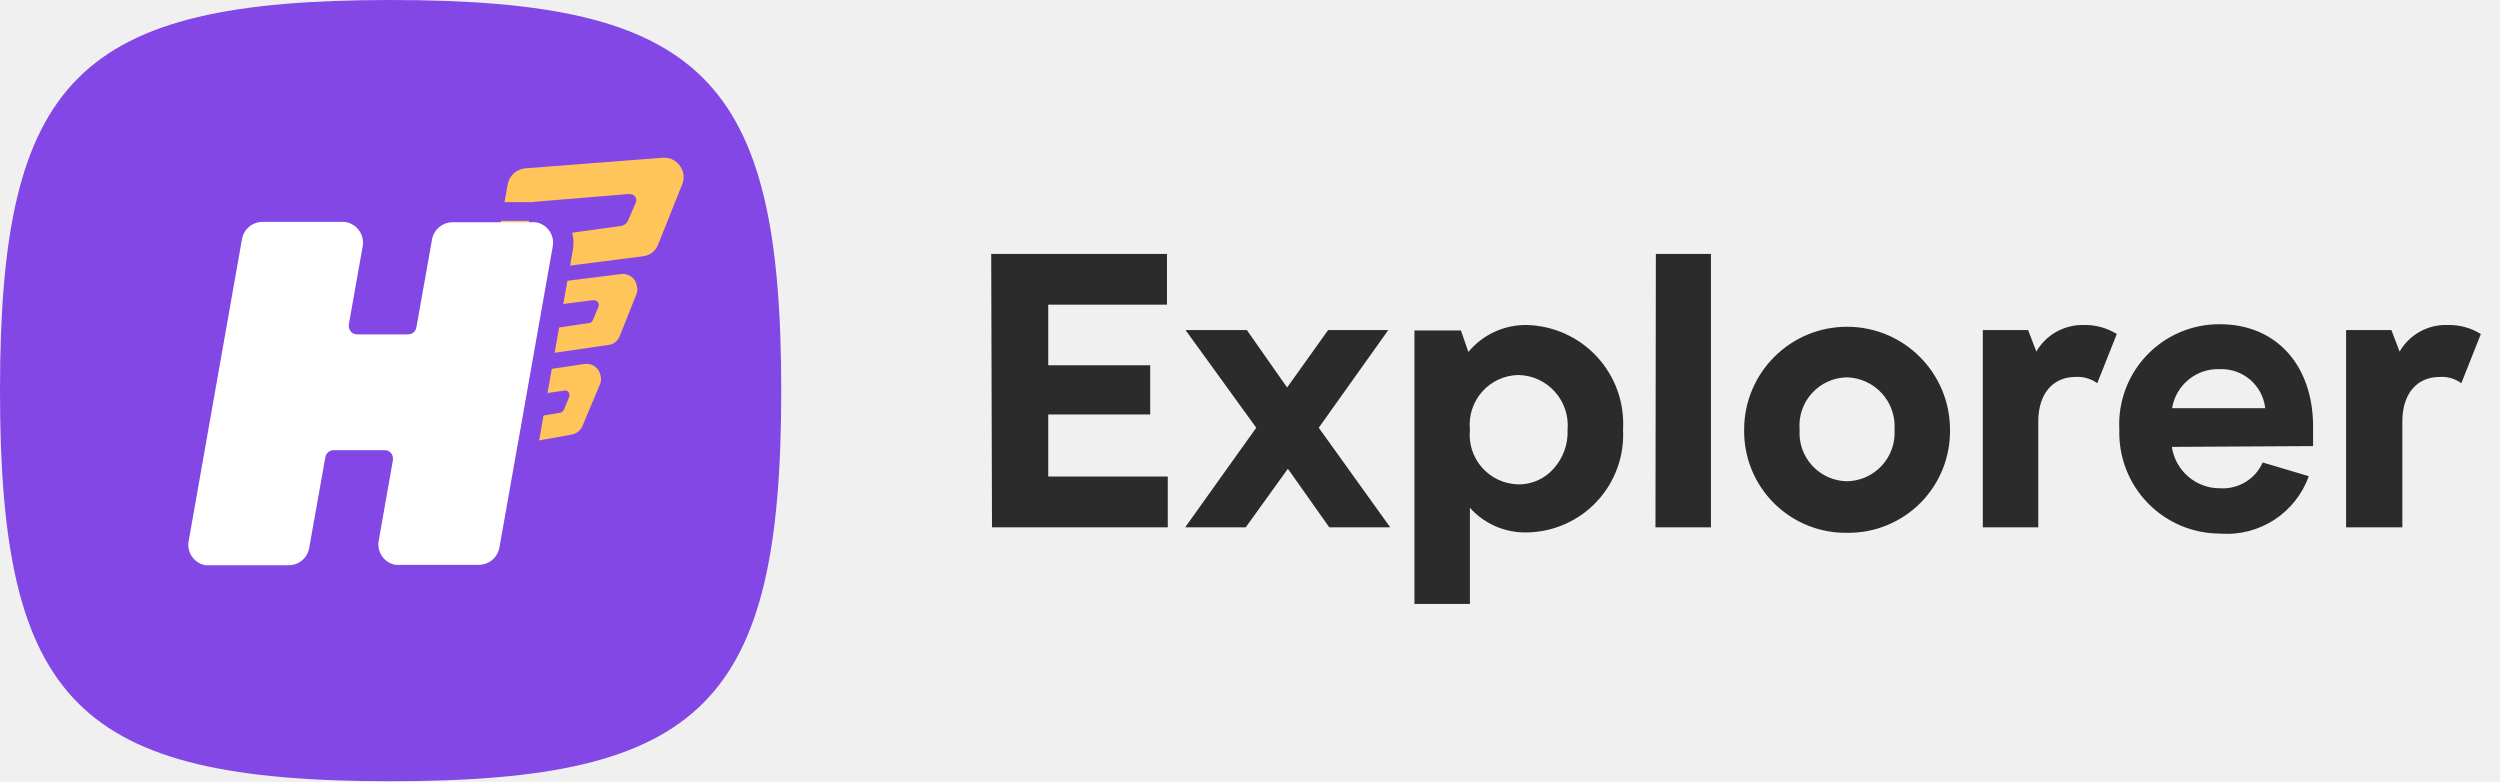
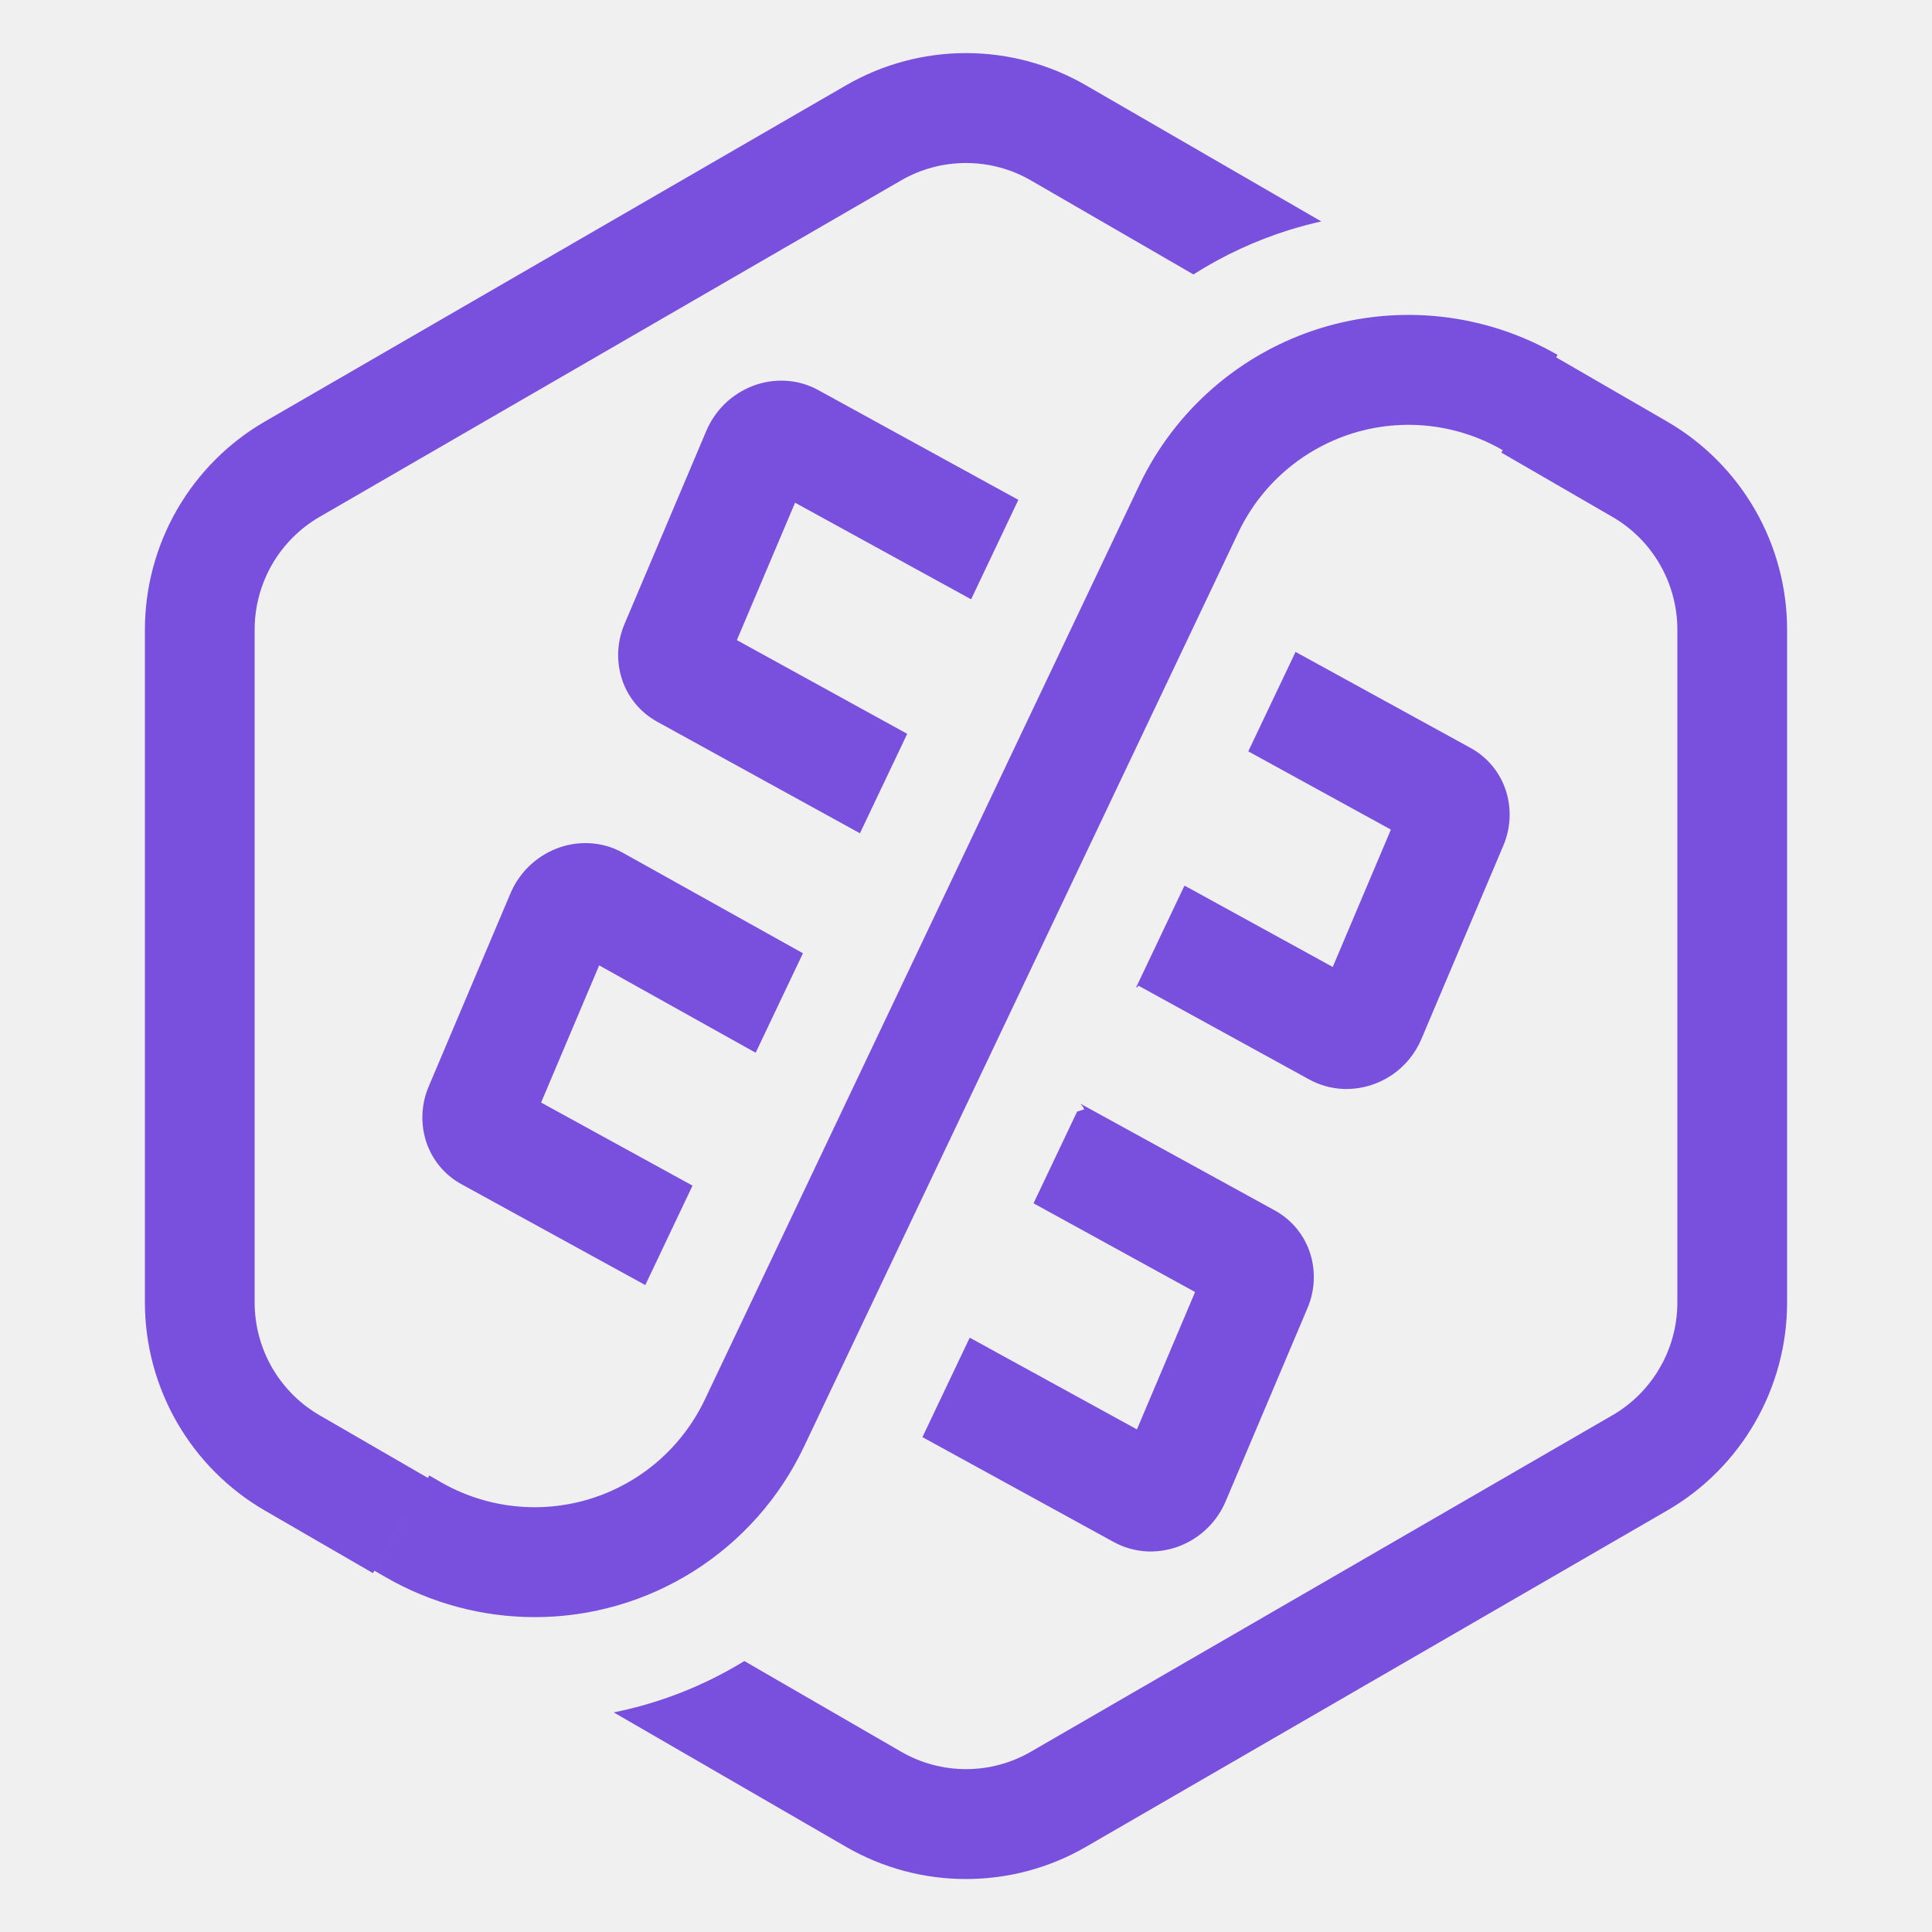
- <svg xmlns="http://www.w3.org/2000/svg" width="128px" height="40px" viewBox="0 0 128 40" version="1.1">
-   <g id="Page-1" stroke="none" stroke-width="1" fill="none" fill-rule="evenodd">
-     <g id="logo" fill-rule="nonzero">
-       <path d="M0,20 C0,36 4,40 20,40 C36,40 40,36 40,20 C40,4 36,0 20,0 C4,0 0,4 0,20 Z" id="Path" fill="#8247E5" />
-       <path d="M30.75,19.24 C30.78,19.358 30.78,19.482 30.75,19.6 L29.83,21.79 C29.738,22.028 29.53,22.202 29.28,22.25 L26.69,22.71 C26.502,22.745 26.307,22.703 26.149,22.595 C25.992,22.486 25.884,22.319 25.85,22.13 C25.84,22.044 25.84,21.956 25.85,21.87 L26.27,19.67 C26.326,19.369 26.567,19.136 26.87,19.09 L29.96,18.63 C30.343,18.593 30.689,18.86 30.75,19.24 L30.75,19.24 Z M28.88,20 L27.56,20.19 C27.461,20.207 27.383,20.282 27.36,20.38 L27.24,21.05 C27.225,21.113 27.238,21.178 27.274,21.232 C27.31,21.285 27.366,21.321 27.43,21.33 C27.456,21.34 27.484,21.34 27.51,21.33 L28.69,21.13 C28.77,21.11 28.836,21.055 28.87,20.98 L29.14,20.33 C29.166,20.268 29.166,20.198 29.14,20.135 C29.113,20.073 29.063,20.024 29,20 C28.96,19.991 28.92,19.991 28.88,20 L28.88,20 Z M32.61,14.65 C32.64,14.765 32.64,14.885 32.61,15 L31.73,17.21 C31.639,17.455 31.419,17.628 31.16,17.66 L27.59,18.18 C27.196,18.234 26.832,17.963 26.77,17.57 C26.755,17.491 26.755,17.409 26.77,17.33 L27.18,15.11 C27.239,14.802 27.489,14.568 27.8,14.53 L31.8,14.03 C31.991,14.005 32.185,14.057 32.337,14.175 C32.489,14.294 32.588,14.468 32.61,14.66 L32.61,14.65 Z M30.36,15.37 L28,15.67 C27.899,15.682 27.817,15.759 27.8,15.86 L27.66,16.58 C27.641,16.709 27.724,16.83 27.85,16.86 L28,16.86 L30.16,16.54 C30.245,16.534 30.319,16.48 30.35,16.4 L30.64,15.71 C30.689,15.586 30.632,15.445 30.51,15.39 C30.462,15.371 30.41,15.368 30.36,15.38 L30.36,15.37 Z M35,9 C35.009,9.139 34.988,9.279 34.94,9.41 L33.7,12.51 C33.578,12.842 33.281,13.078 32.93,13.12 L26.44,13.95 C26.142,13.97 25.851,13.856 25.646,13.64 C25.441,13.423 25.344,13.126 25.38,12.83 L26,9.41 C26.09,8.983 26.446,8.663 26.88,8.62 L33.88,8.08 C34.152,8.046 34.426,8.126 34.637,8.3 C34.849,8.474 34.98,8.727 35,9 Z M32.23,9.93 L27.28,10.34 L26.91,12.24 L31.79,11.57 C31.957,11.548 32.099,11.437 32.16,11.28 L32.55,10.38 C32.586,10.302 32.588,10.213 32.556,10.133 C32.524,10.053 32.46,9.991 32.38,9.96 L32.23,9.93 Z" id="Shape" fill="#FFC55A" />
-       <path d="M17.52,10.32 L13.45,10.32 C12.426,10.319 11.549,11.052 11.37,12.06 L8.63,27.52 C8.525,28.076 8.647,28.651 8.968,29.117 C9.289,29.582 9.783,29.9 10.34,30 L10.71,30 L14.81,30 C15.803,29.963 16.636,29.239 16.81,28.26 L17.55,24.11 L19,24.11 L18.39,27.52 C18.17,28.669 18.922,29.778 20.07,30 L20.44,30 L24.51,30 C25.535,30.005 26.414,29.27 26.59,28.26 L29.33,12.8 C29.53,11.652 28.766,10.558 27.62,10.35 C27.497,10.34 27.373,10.34 27.25,10.35 L23.15,10.35 C22.157,10.387 21.324,11.111 21.15,12.09 L20.44,16.09 L19,16.09 L19.58,12.83 C19.78,11.682 19.016,10.588 17.87,10.38 C17.755,10.351 17.638,10.331 17.52,10.32 Z M17.52,11.32 L17.71,11.32 C18.281,11.427 18.665,11.966 18.58,12.54 L18.58,12.54 L17.87,16.54 L17.87,16.61 C17.87,16.84 18.05,17.029 18.28,17.04 L20.9,17.04 C21.103,17.04 21.278,16.898 21.32,16.7 L21.32,16.7 L22.12,12.19 C22.211,11.702 22.624,11.338 23.12,11.31 L27.21,11.31 L27.4,11.31 C27.974,11.412 28.361,11.954 28.27,12.53 L28.27,12.53 L25.57,28.08 C25.479,28.568 25.066,28.932 24.57,28.96 L20.44,28.96 L20.26,28.96 C19.683,28.863 19.294,28.317 19.39,27.74 L19.39,27.74 L20.12,23.62 C20.12,23.62 20.12,23.62 20.12,23.54 C20.115,23.308 19.931,23.12 19.7,23.11 L17.08,23.11 C16.879,23.114 16.706,23.254 16.66,23.45 L16.66,23.45 L15.84,28.1 C15.749,28.588 15.336,28.952 14.84,28.98 L10.71,28.98 L10.53,28.98 C9.952,28.883 9.56,28.339 9.65,27.76 L9.65,27.76 L12.38,12.3 C12.471,11.812 12.884,11.448 13.38,11.42 L17.47,11.42 L17.52,11.32 Z" id="Shape" fill="#8247E5" />
-       <path d="M17.52,11.36 L13.45,11.36 C12.93,11.357 12.482,11.728 12.39,12.24 L9.66,27.7 C9.608,27.979 9.669,28.267 9.831,28.5 C9.992,28.733 10.241,28.891 10.52,28.94 L10.71,28.94 L14.78,28.94 C15.298,28.943 15.742,28.57 15.83,28.06 L16.66,23.4 C16.698,23.198 16.874,23.051 17.08,23.05 L19.7,23.05 C19.813,23.05 19.922,23.096 20.001,23.177 C20.08,23.257 20.123,23.367 20.12,23.48 L20.12,23.55 L19.39,27.68 C19.338,27.959 19.399,28.247 19.561,28.48 C19.722,28.713 19.971,28.871 20.25,28.92 L20.44,28.92 L24.51,28.92 C25.029,28.919 25.474,28.55 25.57,28.04 L28.3,12.62 C28.352,12.34 28.289,12.05 28.126,11.817 C27.962,11.584 27.711,11.426 27.43,11.38 C27.37,11.37 27.31,11.37 27.25,11.38 L23.18,11.38 C22.66,11.377 22.212,11.748 22.12,12.26 L21.32,16.76 C21.286,16.966 21.109,17.118 20.9,17.12 L18.28,17.12 C18.167,17.12 18.058,17.074 17.979,16.993 C17.9,16.913 17.857,16.803 17.86,16.69 L17.86,16.61 L18.57,12.61 C18.619,12.33 18.555,12.042 18.392,11.81 C18.229,11.577 17.98,11.419 17.7,11.37 C17.641,11.357 17.58,11.353 17.52,11.36 Z" id="Path" fill="#FFFFFF" />
-       <path d="M50.79,27 L59.79,27 L59.79,24.4 L53.67,24.4 L53.67,21.22 L58.89,21.22 L58.89,18.7 L53.67,18.7 L53.67,15.6 L59.75,15.6 L59.75,13 L50.75,13 L50.79,27 Z M71.18,27 L67.52,21.9 L71.08,16.9 L68,16.9 L65.9,19.84 L63.84,16.9 L60.7,16.9 L64.32,21.9 L60.68,27 L63.78,27 L65.94,24 L68.06,27 L71.18,27 Z M78.18,16.64 C77.023,16.622 75.919,17.129 75.18,18.02 L74.8,16.92 L72.42,16.92 L72.42,30.92 L75.26,30.92 L75.26,26 C76.007,26.832 77.082,27.293 78.2,27.26 C79.555,27.235 80.842,26.661 81.765,25.669 C82.689,24.677 83.171,23.353 83.1,22 C83.182,20.627 82.702,19.281 81.77,18.27 C80.838,17.258 79.535,16.67 78.16,16.64 L78.18,16.64 Z M77.76,19.2 C78.47,19.219 79.141,19.531 79.614,20.061 C80.087,20.591 80.321,21.292 80.26,22 C80.293,22.736 80.035,23.454 79.54,24 C79.085,24.516 78.428,24.808 77.74,24.8 C77.029,24.787 76.357,24.477 75.885,23.945 C75.414,23.412 75.187,22.707 75.26,22 C75.187,21.293 75.414,20.588 75.885,20.055 C76.357,19.523 77.029,19.213 77.74,19.2 L77.76,19.2 Z M84.76,27 L87.6,27 L87.6,13 L84.78,13 L84.76,27 Z M94.56,27.28 C95.967,27.302 97.323,26.753 98.318,25.758 C99.313,24.763 99.862,23.407 99.84,22 C99.84,19.089 97.481,16.73 94.57,16.73 C91.659,16.73 89.3,19.089 89.3,22 C89.278,23.407 89.827,24.763 90.822,25.758 C91.817,26.753 93.173,27.302 94.58,27.28 L94.56,27.28 Z M94.56,24.64 C93.883,24.628 93.241,24.338 92.783,23.839 C92.326,23.34 92.093,22.675 92.14,22 C92.081,21.315 92.311,20.636 92.775,20.127 C93.238,19.618 93.892,19.326 94.58,19.32 C95.26,19.343 95.902,19.641 96.359,20.146 C96.815,20.652 97.046,21.321 97,22 C97.044,22.675 96.81,23.338 96.353,23.836 C95.896,24.335 95.256,24.625 94.58,24.64 L94.56,24.64 Z M101.52,27 L104.36,27 L104.36,21.58 C104.36,20.12 105.14,19.3 106.26,19.3 C106.659,19.271 107.056,19.385 107.38,19.62 L108.38,17.1 C107.87,16.784 107.279,16.625 106.68,16.64 C105.686,16.619 104.759,17.14 104.26,18 L103.84,16.9 L101.52,16.9 L101.52,27 Z M118.43,22.84 L118.43,21.84 C118.43,18.76 116.6,16.6 113.65,16.6 C112.239,16.592 110.887,17.168 109.914,18.19 C108.941,19.212 108.433,20.591 108.51,22 C108.467,23.398 108.992,24.753 109.967,25.756 C110.942,26.759 112.282,27.323 113.68,27.32 C115.68,27.473 117.535,26.269 118.21,24.38 L115.85,23.68 C115.472,24.529 114.608,25.055 113.68,25 C112.439,25.013 111.38,24.108 111.2,22.88 L118.43,22.84 Z M111.21,20.9 C111.407,19.703 112.468,18.843 113.68,18.9 C114.85,18.867 115.85,19.736 115.98,20.9 L111.21,20.9 Z M120.12,27 L123,27 L123,21.58 C123,20.12 123.78,19.3 124.9,19.3 C125.299,19.271 125.696,19.385 126.02,19.62 L127.02,17.1 C126.51,16.784 125.919,16.625 125.32,16.64 C124.312,16.604 123.366,17.127 122.86,18 L122.44,16.9 L120.12,16.9 L120.12,27 Z" id="Shape" fill="#2B2B2B" />
+ <svg xmlns="http://www.w3.org/2000/svg" style="isolation:isolate" viewBox="0 0 40 40" width="40pt" height="40pt">
+   <defs>
+     <clipPath id="_clipPath_zsQ7kI1HFwixf49qL5ojsAQEYauECVEF">
+       <rect width="40" height="40" />
+     </clipPath>
+   </defs>
+   <g clip-path="url(#_clipPath_zsQ7kI1HFwixf49qL5ojsAQEYauECVEF)">
+     <clipPath id="_clipPath_P0DlLj2BQUKS8dsOV78CQxdoI7BKverE">
+       <rect x="3" y="1.098" width="34" height="37.804" transform="matrix(1,0,0,1,0,0)" fill="rgb(255,255,255)" />
+     </clipPath>
+     <g clip-path="url(#_clipPath_P0DlLj2BQUKS8dsOV78CQxdoI7BKverE)">
+       <g>
+         <path d=" M 17.522 38.24 C 18.276 38.675 19.13 38.904 20 38.903 C 20.87 38.904 21.724 38.675 22.478 38.24 L 34.522 31.271 C 35.274 30.834 35.899 30.207 36.334 29.452 C 36.769 28.697 36.999 27.842 37 26.97 L 37 13.033 C 36.999 12.161 36.769 11.305 36.334 10.55 C 35.899 9.796 35.274 9.168 34.522 8.731 L 32.219 7.399 L 32.248 7.348 C 31.51 6.922 30.692 6.652 29.846 6.558 C 28.999 6.463 28.142 6.545 27.328 6.798 C 26.515 7.052 25.763 7.471 25.119 8.03 C 24.475 8.589 23.953 9.276 23.587 10.047 L 14.593 28.976 C 14.361 29.463 14.032 29.897 13.625 30.251 C 13.218 30.604 12.742 30.869 12.228 31.029 C 11.714 31.189 11.172 31.241 10.637 31.181 C 10.102 31.122 9.585 30.951 9.119 30.682 L 8.888 30.548 L 8.859 30.599 L 6.614 29.3 C 6.206 29.063 5.868 28.723 5.632 28.314 C 5.397 27.906 5.273 27.442 5.272 26.97 L 5.272 13.033 C 5.273 12.561 5.397 12.097 5.632 11.688 C 5.868 11.279 6.206 10.94 6.614 10.703 L 18.658 3.734 C 19.066 3.498 19.529 3.375 20 3.375 C 20.471 3.375 20.934 3.498 21.342 3.734 L 24.709 5.682 C 25.326 5.289 25.994 4.979 26.696 4.76 C 26.914 4.693 27.133 4.634 27.355 4.584 L 22.478 1.763 C 21.724 1.328 20.87 1.099 20 1.099 C 19.13 1.099 18.276 1.328 17.522 1.763 L 5.478 8.731 C 4.726 9.168 4.101 9.795 3.666 10.55 C 3.231 11.305 3.001 12.161 3 13.033 L 3 26.97 C 3.001 27.842 3.231 28.697 3.666 29.452 C 4.101 30.207 4.726 30.834 5.478 31.271 L 7.722 32.57 L 8.486 31.245 L 7.751 32.519 L 7.983 32.653 C 8.923 33.196 9.989 33.481 11.074 33.481 C 12.24 33.481 13.382 33.15 14.368 32.526 C 15.354 31.902 16.143 31.01 16.644 29.955 L 25.638 11.026 C 25.87 10.538 26.199 10.104 26.606 9.751 C 27.013 9.398 27.489 9.133 28.003 8.972 C 28.517 8.812 29.059 8.76 29.594 8.82 C 30.129 8.88 30.646 9.05 31.112 9.32 L 31.083 9.37 L 33.386 10.703 C 33.794 10.94 34.132 11.279 34.367 11.688 C 34.603 12.097 34.727 12.561 34.728 13.033 L 34.728 26.97 C 34.727 27.442 34.603 27.906 34.367 28.314 C 34.132 28.723 33.794 29.063 33.386 29.3 L 21.342 36.268 C 20.934 36.504 20.471 36.628 20 36.628 C 19.529 36.628 19.066 36.504 18.658 36.268 L 15.411 34.39 C 14.575 34.903 13.659 35.262 12.706 35.453 L 17.522 38.24 Z  M 16.944 8.078 L 21.084 10.349 L 20.106 12.408 L 16.461 10.408 L 15.256 13.253 L 18.783 15.193 L 17.804 17.252 L 13.607 14.943 C 13.249 14.747 12.983 14.418 12.866 14.027 C 12.757 13.663 12.78 13.272 12.929 12.922 L 14.625 8.917 C 14.713 8.711 14.84 8.525 14.999 8.367 C 15.16 8.209 15.351 8.084 15.561 8 C 15.776 7.913 16.008 7.873 16.24 7.882 C 16.487 7.891 16.728 7.958 16.944 8.078 Z  M 25.844 15.556 L 26.823 13.497 L 30.446 15.485 C 30.803 15.68 31.069 16.008 31.187 16.398 C 31.296 16.764 31.274 17.156 31.125 17.507 L 29.429 21.511 C 29.3 21.817 29.084 22.079 28.808 22.263 C 28.532 22.447 28.208 22.546 27.876 22.547 C 27.855 22.547 27.835 22.547 27.814 22.546 C 27.567 22.536 27.326 22.469 27.109 22.351 L 23.573 20.409 L 23.572 20.41 L 23.57 20.411 L 23.57 20.411 C 23.569 20.412 23.567 20.414 23.565 20.415 C 23.565 20.416 23.564 20.416 23.564 20.417 C 23.555 20.425 23.547 20.436 23.542 20.447 L 23.524 20.439 L 24.523 18.336 C 24.548 18.349 24.573 18.361 24.597 18.375 L 27.593 20.02 L 28.797 17.176 L 25.844 15.556 Z  M 22.376 22.855 L 22.374 22.86 C 22.407 22.889 22.432 22.926 22.446 22.969 L 22.301 23.013 L 21.398 24.913 L 24.743 26.75 L 23.539 29.594 L 20.077 27.695 L 19.098 29.754 L 23.053 31.923 C 23.27 32.043 23.512 32.11 23.76 32.121 C 23.781 32.121 23.801 32.122 23.822 32.122 C 24.034 32.121 24.243 32.081 24.44 32.002 C 24.648 31.919 24.838 31.795 24.999 31.637 C 25.159 31.48 25.287 31.293 25.375 31.086 L 27.071 27.081 C 27.22 26.73 27.242 26.338 27.133 25.973 C 27.015 25.583 26.749 25.255 26.392 25.06 L 22.376 22.855 Z  M 12.889 17.652 L 16.624 19.736 L 15.645 21.796 L 12.405 19.987 L 11.203 22.827 L 14.338 24.547 L 13.36 26.606 L 9.554 24.518 C 9.197 24.323 8.931 23.995 8.813 23.604 C 8.704 23.239 8.726 22.847 8.875 22.496 L 10.57 18.493 C 10.658 18.287 10.784 18.101 10.943 17.944 C 11.104 17.786 11.296 17.66 11.505 17.575 C 11.723 17.487 11.956 17.447 12.19 17.457 C 12.435 17.467 12.675 17.533 12.889 17.652 Z " fill-rule="evenodd" fill="rgb(121,80,221)" />
+       </g>
    </g>
  </g>
</svg>
